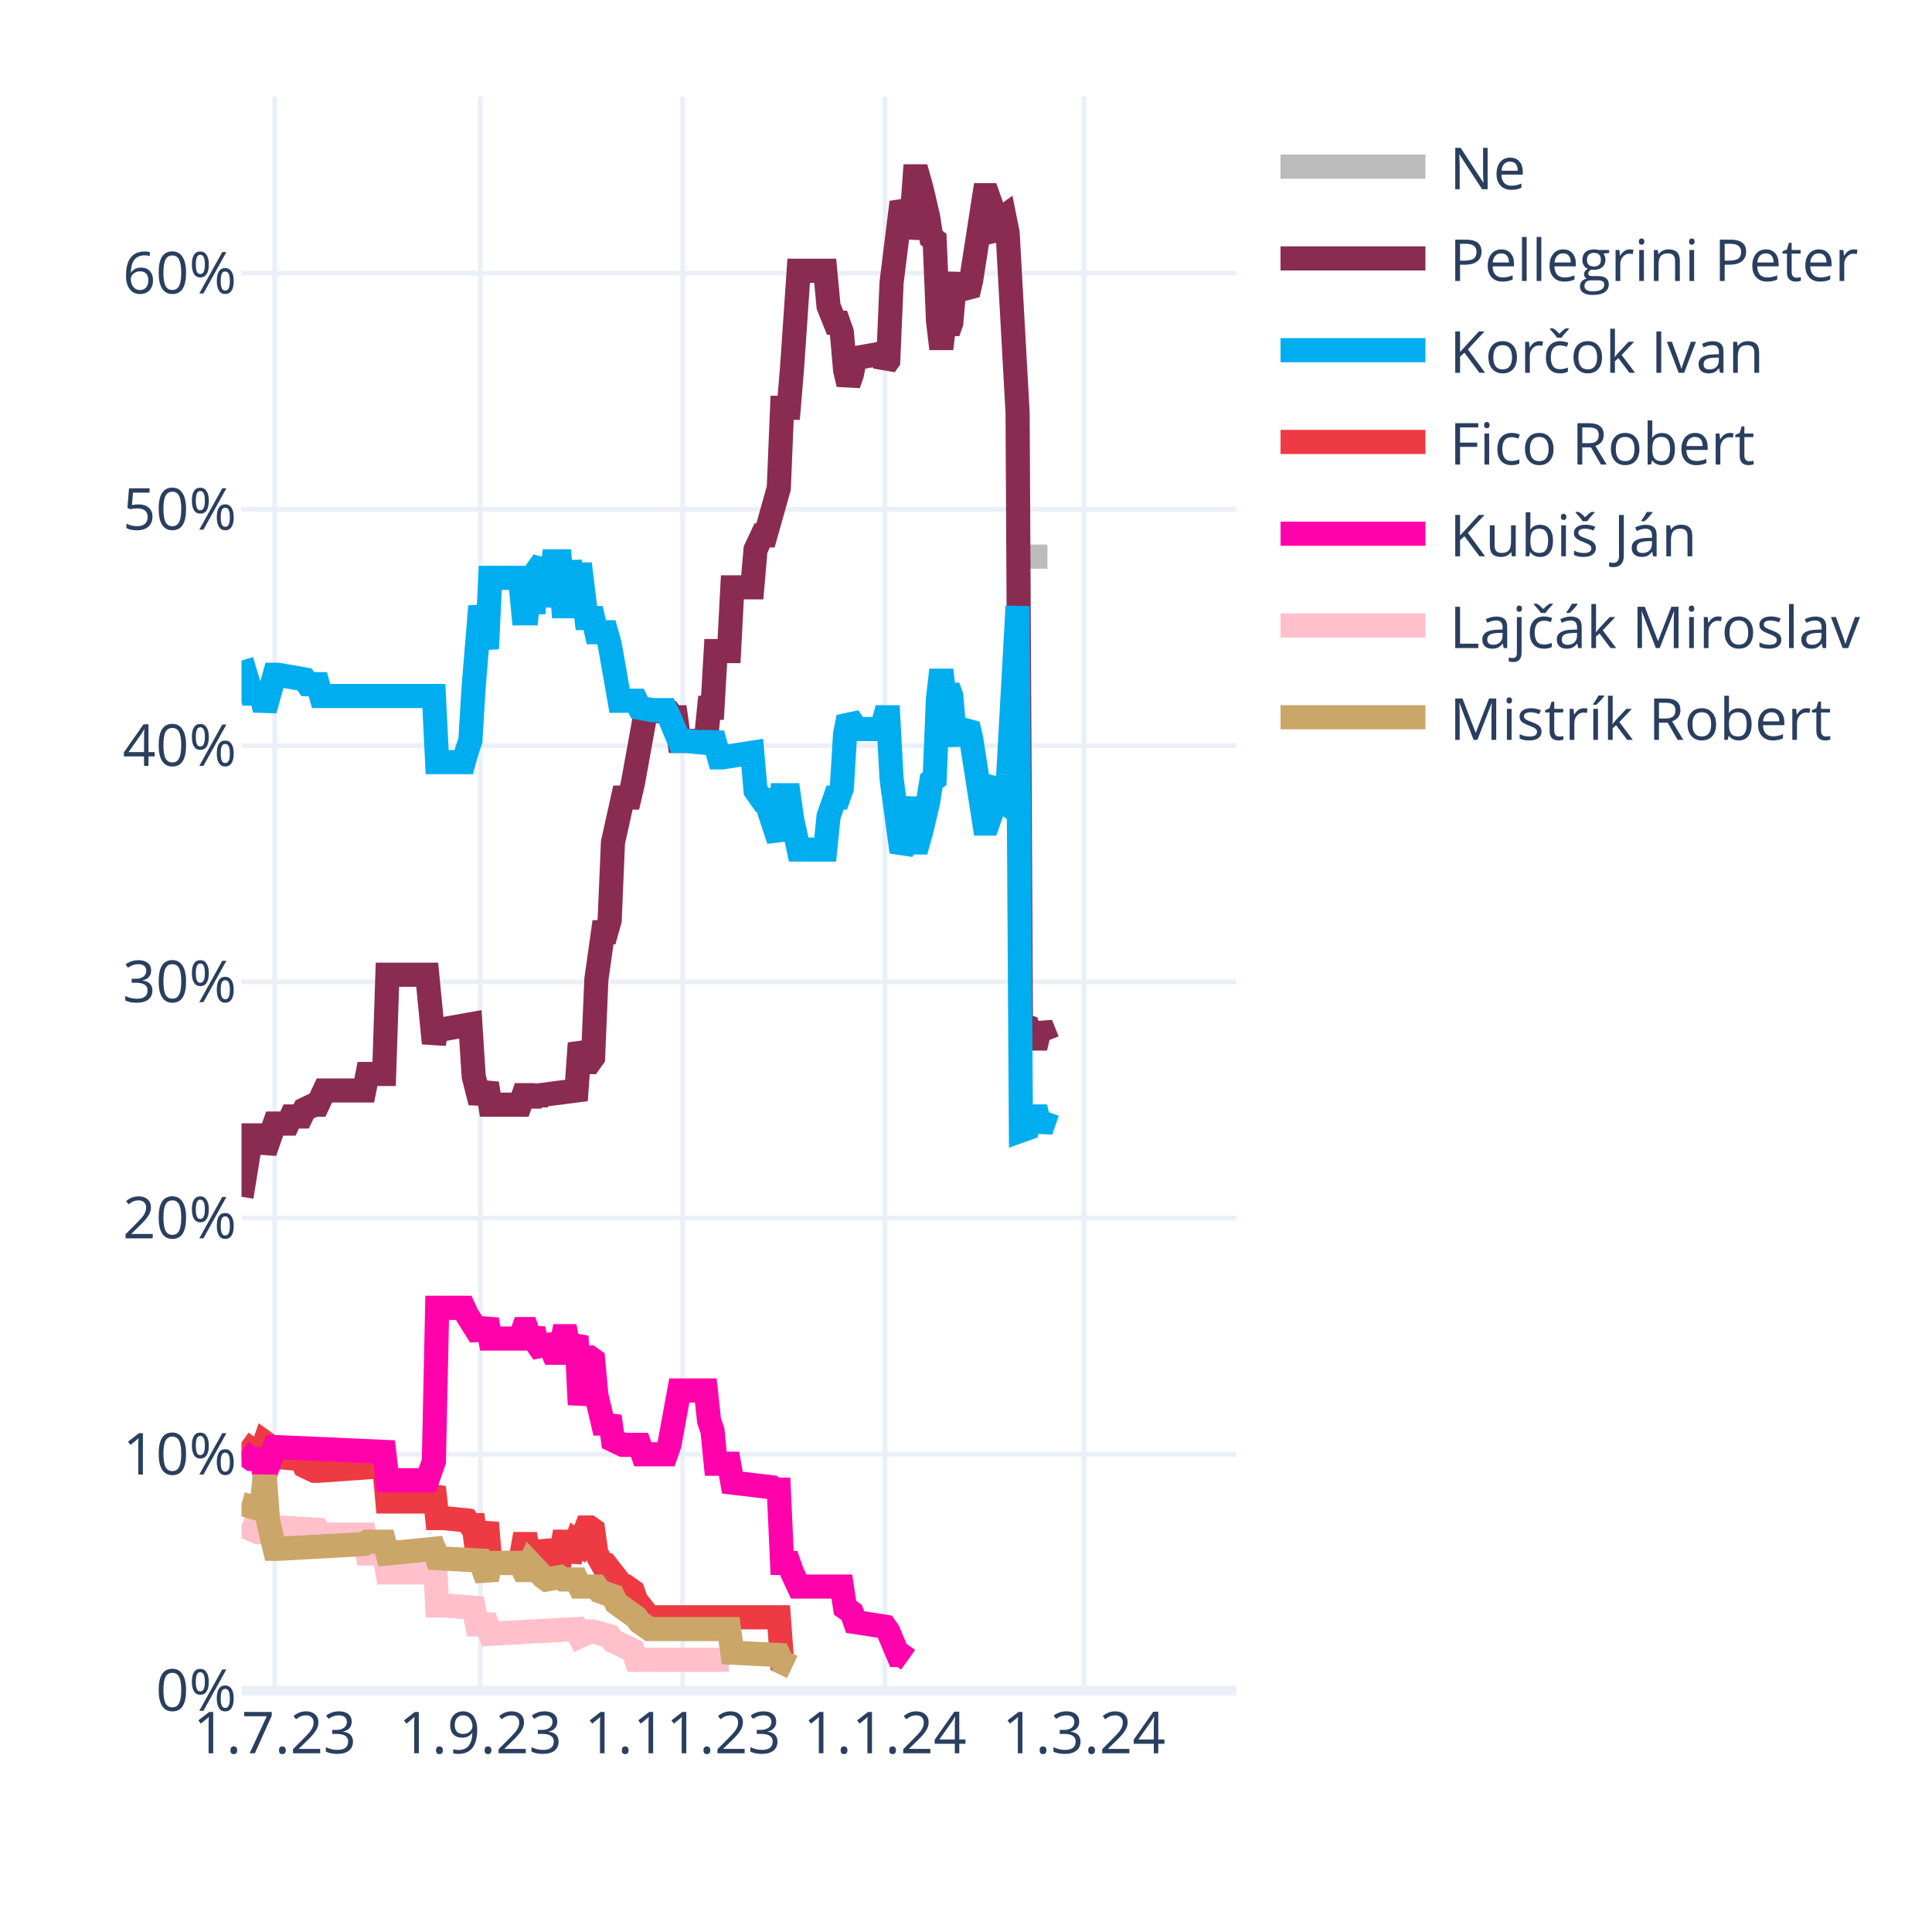
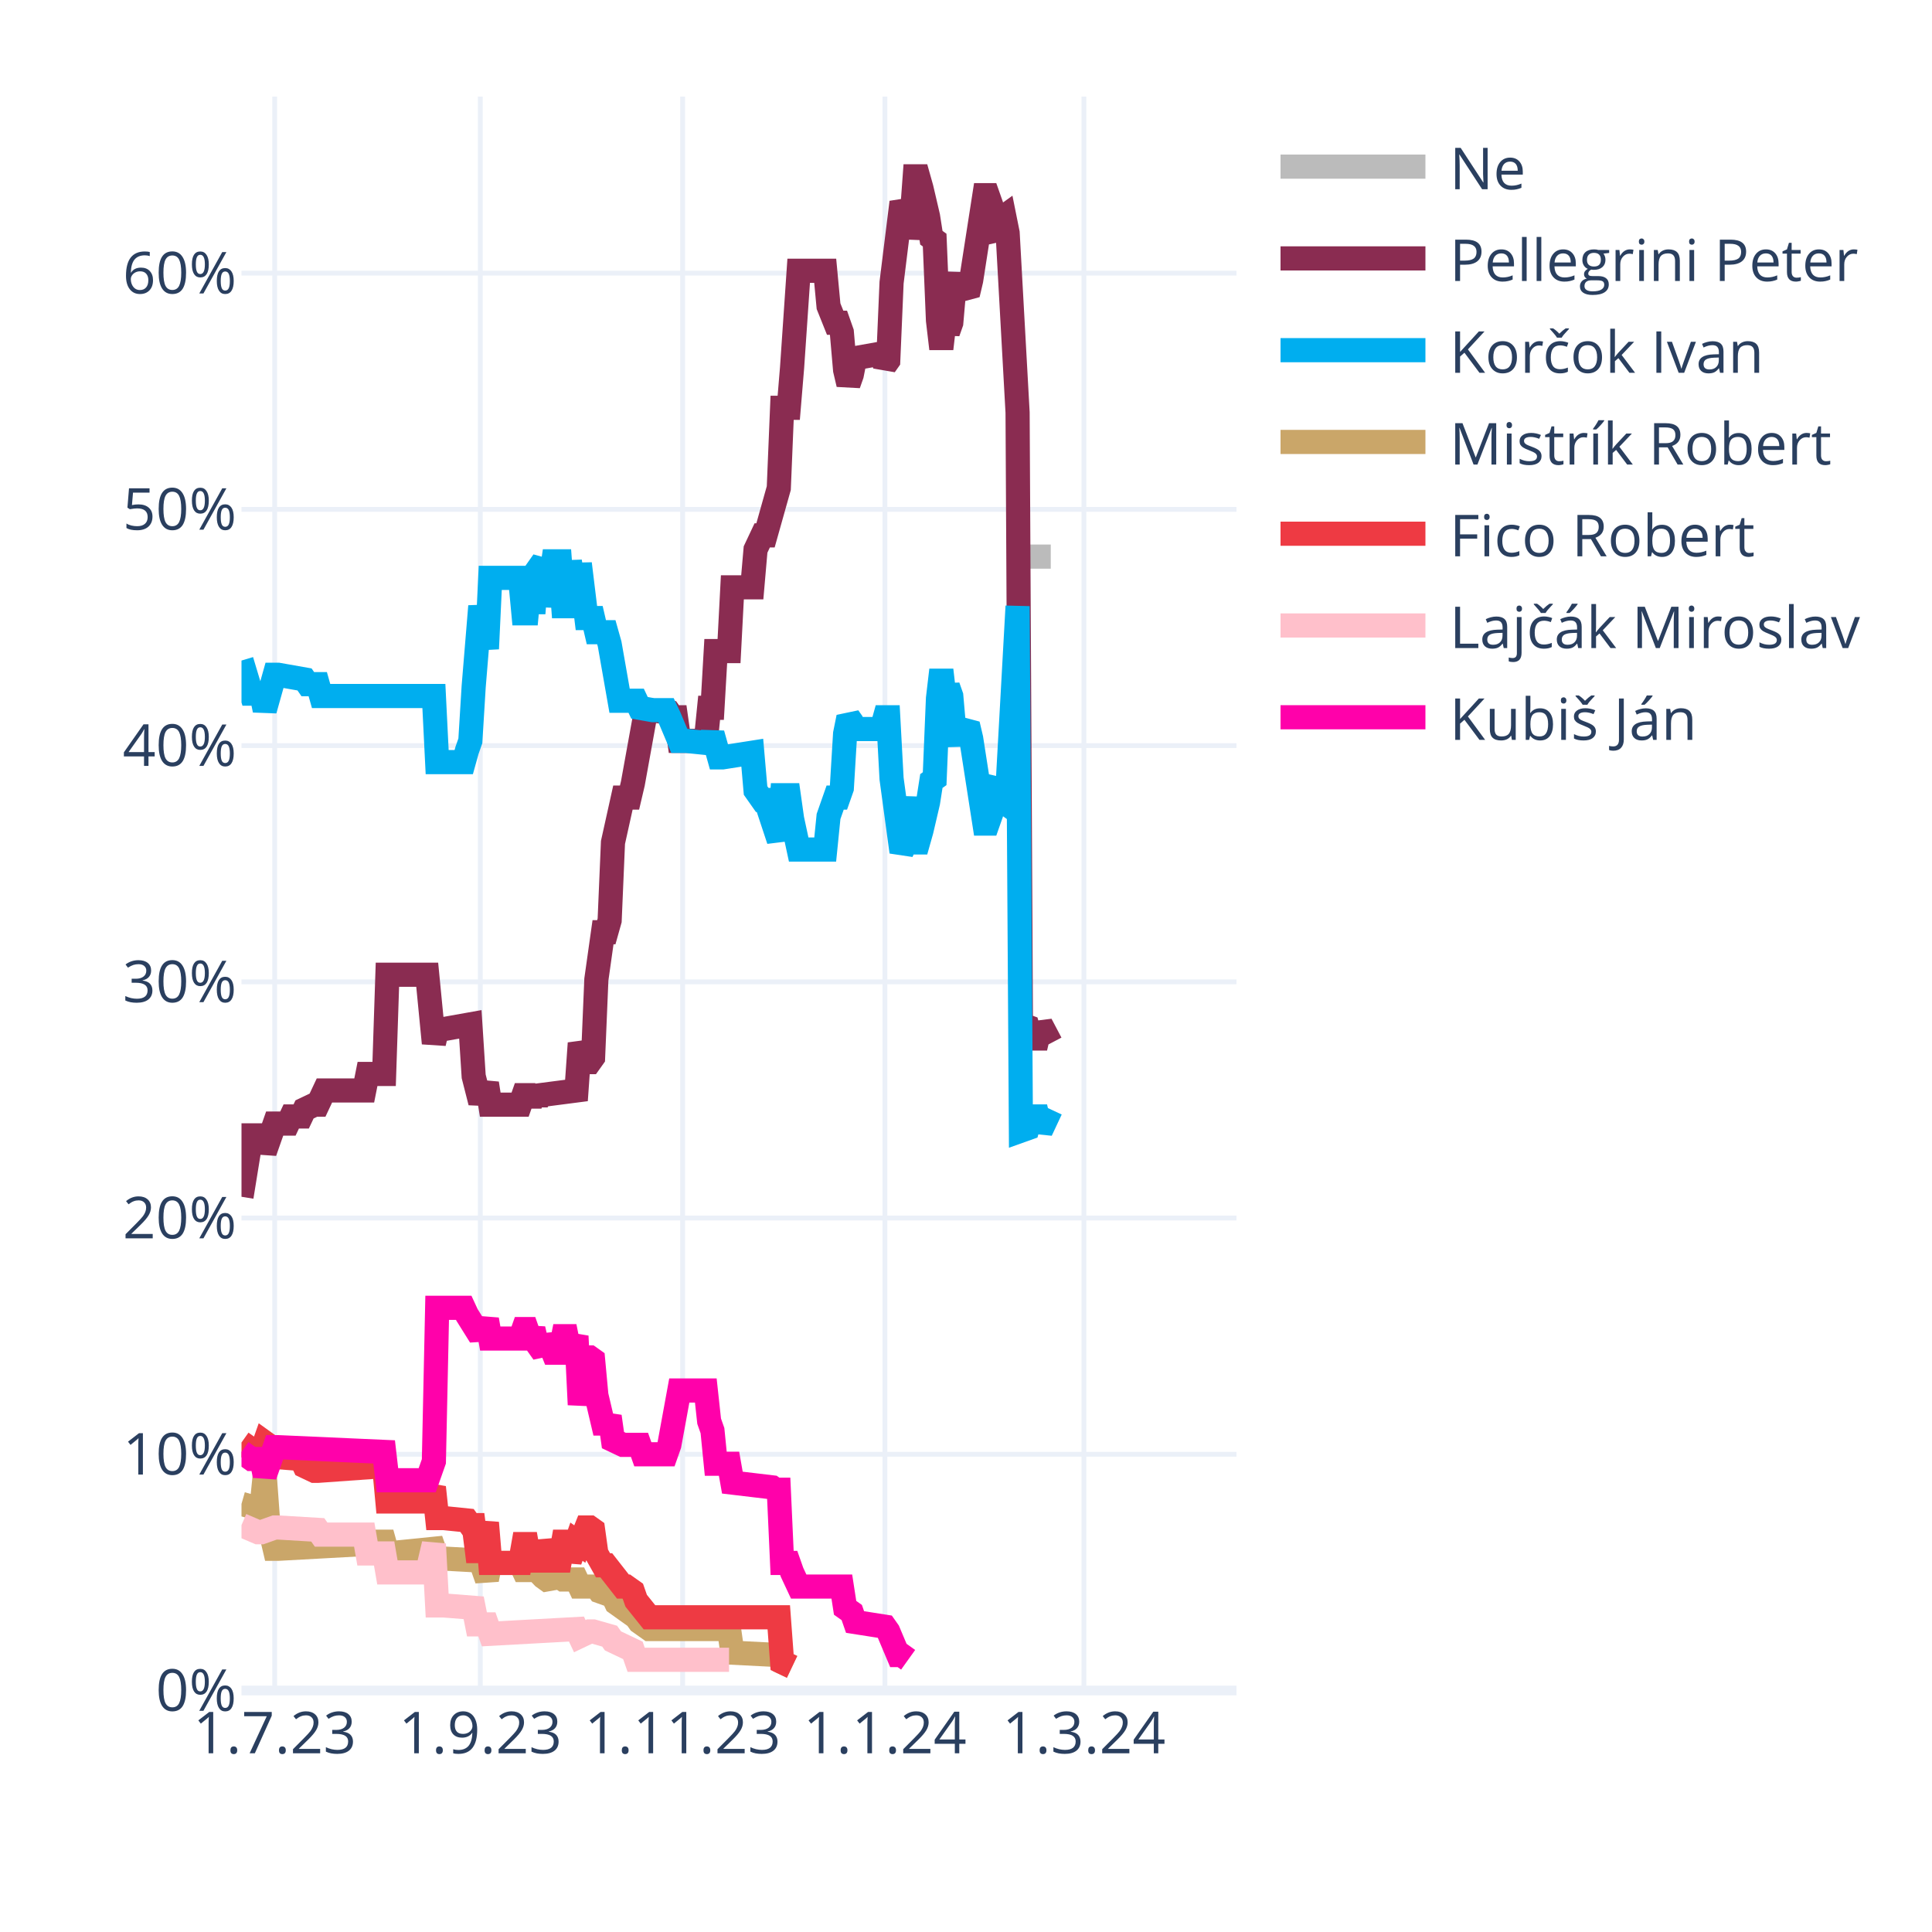
<svg xmlns="http://www.w3.org/2000/svg" class="main-svg" width="400" height="400" style="" viewBox="0 0 400 400">
  <rect x="0" y="0" width="400" height="400" style="fill: rgb(255, 255, 255); fill-opacity: 1;" />
-   <defs id="defs-75874e">
+   <defs id="defs-df0b09">
    <g class="clips">
-       <clipPath id="clip75874exyplot" class="plotclip">
+       <clipPath id="clipdf0b09xyplot" class="plotclip">
        <rect width="206" height="330" />
      </clipPath>
-       <clipPath class="axesclip" id="clip75874ex">
+       <clipPath class="axesclip" id="clipdf0b09x">
        <rect x="50" y="0" width="206" height="400" />
      </clipPath>
-       <clipPath class="axesclip" id="clip75874ey">
+       <clipPath class="axesclip" id="clipdf0b09y">
        <rect x="0" y="20" width="400" height="330" />
      </clipPath>
-       <clipPath class="axesclip" id="clip75874exy">
+       <clipPath class="axesclip" id="clipdf0b09xy">
        <rect x="50" y="20" width="206" height="330" />
      </clipPath>
    </g>
    <g class="gradients" />
    <g class="patterns" />
  </defs>
  <g class="bglayer" />
  <g class="layer-below">
    <g class="imagelayer" />
    <g class="shapelayer" />
  </g>
  <g class="cartesianlayer">
    <g class="subplot xy">
      <g class="layer-subplot">
        <g class="shapelayer" />
        <g class="imagelayer" />
      </g>
      <g class="minor-gridlayer">
        <g class="x" />
        <g class="y" />
      </g>
      <g class="gridlayer">
        <g class="x">
          <path class="xgrid crisp" transform="translate(56.87,0)" d="M0,20v330" style="stroke: rgb(235, 240, 248); stroke-opacity: 1; stroke-width: 1px;" />
          <path class="xgrid crisp" transform="translate(99.44,0)" d="M0,20v330" style="stroke: rgb(235, 240, 248); stroke-opacity: 1; stroke-width: 1px;" />
          <path class="xgrid crisp" transform="translate(141.33,0)" d="M0,20v330" style="stroke: rgb(235, 240, 248); stroke-opacity: 1; stroke-width: 1px;" />
          <path class="xgrid crisp" transform="translate(183.21,0)" d="M0,20v330" style="stroke: rgb(235, 240, 248); stroke-opacity: 1; stroke-width: 1px;" />
          <path class="xgrid crisp" transform="translate(224.41,0)" d="M0,20v330" style="stroke: rgb(235, 240, 248); stroke-opacity: 1; stroke-width: 1px;" />
        </g>
        <g class="y">
          <path class="ygrid crisp" transform="translate(0,301.09)" d="M50,0h206" style="stroke: rgb(235, 240, 248); stroke-opacity: 1; stroke-width: 1px;" />
          <path class="ygrid crisp" transform="translate(0,252.18)" d="M50,0h206" style="stroke: rgb(235, 240, 248); stroke-opacity: 1; stroke-width: 1px;" />
          <path class="ygrid crisp" transform="translate(0,203.28)" d="M50,0h206" style="stroke: rgb(235, 240, 248); stroke-opacity: 1; stroke-width: 1px;" />
          <path class="ygrid crisp" transform="translate(0,154.37)" d="M50,0h206" style="stroke: rgb(235, 240, 248); stroke-opacity: 1; stroke-width: 1px;" />
          <path class="ygrid crisp" transform="translate(0,105.46)" d="M50,0h206" style="stroke: rgb(235, 240, 248); stroke-opacity: 1; stroke-width: 1px;" />
          <path class="ygrid crisp" transform="translate(0,56.55)" d="M50,0h206" style="stroke: rgb(235, 240, 248); stroke-opacity: 1; stroke-width: 1px;" />
        </g>
      </g>
      <g class="zerolinelayer">
        <path class="yzl zl crisp" transform="translate(0,350)" d="M50,0h206" style="stroke: rgb(235, 240, 248); stroke-opacity: 1; stroke-width: 2px;" />
      </g>
      <path class="xlines-below" />
      <path class="ylines-below" />
      <g class="overlines-below" />
      <g class="xaxislayer-below" />
      <g class="yaxislayer-below" />
      <g class="overaxes-below" />
-       <g class="plot" transform="translate(50,20)" clip-path="url(#clip75874exyplot)">
+       <g class="plot" transform="translate(50,20)" clip-path="url(#clipdf0b09xyplot)">
        <g class="scatterlayer mlayer">
-           <g class="trace scatter trace4ce261" style="stroke-miterlimit: 2; opacity: 1;">
-             <g class="fills" />
-             <g class="errorbars" />
-             <g class="lines">
-               <path class="js-line" d="M161.37,95.24L166.86,95.24" style="vector-effect: none; fill: none; stroke: rgb(187, 187, 187); stroke-opacity: 1; stroke-width: 5px; opacity: 1;" />
-             </g>
-             <g class="points" />
-             <g class="text" />
-           </g>
-           <g class="trace scatter tracef45c84" style="stroke-miterlimit: 2; opacity: 1;">
-             <g class="fills" />
-             <g class="errorbars" />
-             <g class="lines">
-               <path class="js-line" d="M0,227.78L2.06,215.07L2.75,215.07L4.12,215.07L4.81,218.49L6.87,212.62L7.55,212.62L9.61,212.62L10.3,211.15L12.36,211.15L13.05,209.69L15.11,208.71L15.79,208.71L17.17,205.77L17.85,205.77L25.41,205.77L26.09,202.35L29.53,202.35L30.21,181.81L38.45,181.81L39.83,195.99L40.51,193.06L41.89,193.06L47.38,192.08L48.07,202.84L49.44,208.22L50.13,206.26L50.81,204.31L51.5,208.71L57.68,208.71L58.37,206.75L59.05,206.75L59.74,208.71L60.43,206.75L61.11,208.22L61.8,206.75L69.35,205.77L70.04,195.99L71.41,199.9L72.1,199.9L72.79,198.93L73.47,182.79L74.85,173.01L75.53,173.01L76.22,170.56L76.91,154.42L78.97,145.13L79.65,145.13L80.34,145.13L81.03,142.19L83.77,127.03L84.46,127.03L88.58,127.52L89.27,128.5L89.95,128.5L90.64,133.39L96.13,133.39L96.82,126.54L97.51,126.54L98.19,114.8L100.94,114.8L101.63,101.6L105.75,101.6L106.43,93.77L107.81,90.84L108.49,90.84L111.24,81.06L111.93,64.43L113.3,64.43L113.99,56.12L115.36,36.06L116.05,36.06L120.85,36.06L121.54,43.4L122.91,46.82L123.6,46.82L124.29,48.78L124.97,56.6L125.66,59.54L126.35,57.58L127.03,54.16L132.53,53.18L133.21,55.63L133.9,54.65L134.59,38.51L136.65,21.88L137.33,23.35L138.02,29.22L138.71,25.79L139.39,16.5L140.08,16.5L140.77,18.95L142.14,24.81L142.83,29.22L143.51,29.71L144.2,46.33L144.89,52.2L145.57,46.33L146.26,48.78L146.95,46.82L147.63,39L148.32,37.04L149.01,39.49L150.38,40.95L151.07,38.02L153.81,20.41L154.5,20.41L155.19,22.37L155.87,28.24L156.56,29.22L157.25,25.3L157.93,24.81L158.62,28.24L160.68,65.41L161.37,192.08L162.74,192.57L163.43,195.01L164.8,195.01L165.49,192.08L166.86,195.5" style="vector-effect: none; fill: none; stroke: rgb(138, 44, 81); stroke-opacity: 1; stroke-width: 5px; opacity: 1;" />
-             </g>
-             <g class="points" />
-             <g class="text" />
-           </g>
-           <g class="trace scatter trace3426bb" style="stroke-miterlimit: 2; opacity: 1;">
-             <g class="fills" />
-             <g class="errorbars" />
-             <g class="lines">
-               <path class="js-line" d="M0,116.76L2.06,123.61L2.75,123.61L4.12,123.61L4.81,127.03L6.87,119.7L7.55,119.7L13.05,120.67L13.73,121.65L15.79,121.65L16.48,124.1L39.83,124.1L40.51,137.79L46.01,137.79L46.69,135.35L47.38,133.39L48.07,122.14L49.44,105.51L50.13,109.91L50.81,114.32L51.5,99.64L57.68,99.64L58.37,106.98L59.05,106.98L59.74,99.64L60.43,106.98L61.11,98.18L62.49,96.22L63.17,105.51L64.55,96.22L65.23,96.22L65.92,96.22L66.61,105.51L67.29,105.51L67.98,96.22L69.35,105.51L70.04,96.71L71.41,107.96L72.1,107.96L72.79,107.96L73.47,110.89L75.53,110.89L76.22,113.34L78.28,125.08L78.97,125.08L81.71,125.08L82.4,126.54L85.15,127.03L85.83,127.03L87.89,127.03L88.58,128.5L90.64,133.39L92.01,133.39L96.82,133.88L97.51,131.92L98.88,136.81L99.57,136.81L105.75,135.84L106.43,143.66L107.81,145.62L108.49,145.62L111.24,153.93L111.93,144.64L113.3,144.64L113.99,149.53L115.36,155.89L116.05,155.89L120.85,155.89L121.54,149.04L122.91,145.13L123.6,145.13L124.29,143.17L124.97,131.92L125.66,128.5L126.35,129.48L127.03,130.94L132.53,130.94L133.21,128.5L133.9,128.5L134.59,141.22L136.65,156.38L137.33,154.91L138.71,145.13L139.39,154.42L140.08,154.42L140.77,151.98L142.14,146.11L142.83,141.7L143.51,141.22L144.2,124.59L144.89,118.72L145.57,124.59L146.26,122.14L146.95,124.1L147.63,131.92L148.32,133.88L149.01,131.43L150.38,129.97L151.07,132.9L153.81,150.51L154.5,150.51L155.19,148.55L155.87,142.68L156.56,141.7L157.25,145.62L157.93,146.11L158.62,142.68L160.68,105.51L161.37,214.09L162.74,213.6L163.43,211.15L164.8,211.15L165.49,214.09L166.86,210.18" style="vector-effect: none; fill: none; stroke: rgb(0, 174, 239); stroke-opacity: 1; stroke-width: 5px; opacity: 1;" />
-             </g>
-             <g class="points" />
-             <g class="text" />
-           </g>
-           <g class="trace scatter trace9a3fff" style="stroke-miterlimit: 2; opacity: 1;">
+           <g class="trace scatter trace301ccf" style="stroke-miterlimit: 2; opacity: 1;">
+             <g class="fills" />
+             <g class="errorbars" />
+             <g class="lines">
+               <path class="js-line" d="M161.37,95.24L167.55,95.24" style="vector-effect: none; fill: none; stroke: rgb(187, 187, 187); stroke-opacity: 1; stroke-width: 5px; opacity: 1;" />
+             </g>
+             <g class="points" />
+             <g class="text" />
+           </g>
+           <g class="trace scatter trace784656" style="stroke-miterlimit: 2; opacity: 1;">
+             <g class="fills" />
+             <g class="errorbars" />
+             <g class="lines">
+               <path class="js-line" d="M0,227.78L2.06,215.07L2.75,215.07L4.12,215.07L4.81,218.49L6.87,212.62L7.55,212.62L9.61,212.62L10.3,211.15L12.36,211.15L13.05,209.69L15.11,208.71L15.79,208.71L17.17,205.77L17.85,205.77L25.41,205.77L26.09,202.35L29.53,202.35L30.21,181.81L38.45,181.81L39.83,195.99L40.51,193.06L41.89,193.06L47.38,192.08L48.07,202.84L49.44,208.22L50.13,206.26L50.81,204.31L51.5,208.71L57.68,208.71L58.37,206.75L59.05,206.75L59.74,208.71L60.43,206.75L61.11,208.22L61.8,206.75L69.35,205.77L70.04,195.99L71.41,199.9L72.1,199.9L72.79,198.93L73.47,182.79L74.85,173.01L75.53,173.01L76.22,170.56L76.91,154.42L78.97,145.13L79.65,145.13L80.34,145.13L81.03,142.19L83.77,127.03L84.46,127.03L88.58,127.52L89.27,128.5L89.95,128.5L90.64,133.39L96.13,133.39L96.82,126.54L97.51,126.54L98.19,114.8L100.94,114.8L101.63,101.6L105.75,101.6L106.43,93.77L107.81,90.84L108.49,90.84L111.24,81.06L111.93,64.43L113.3,64.43L113.99,56.12L115.36,36.06L116.05,36.06L120.85,36.06L121.54,43.4L122.91,46.82L123.6,46.82L124.29,48.78L124.97,56.6L125.66,59.54L126.35,57.58L127.03,54.16L132.53,53.18L133.21,55.63L133.9,54.65L134.59,38.51L136.65,21.88L137.33,23.35L138.02,29.22L138.71,25.79L139.39,16.5L140.08,16.5L140.77,18.95L142.14,24.81L142.83,29.22L143.51,29.71L144.2,46.33L144.89,52.2L145.57,46.33L146.26,48.78L146.95,46.82L147.63,39L148.32,37.04L149.01,39.49L150.38,40.95L151.07,38.02L153.81,20.41L154.5,20.41L155.19,22.37L155.87,28.24L156.56,29.22L157.25,25.3L157.93,24.81L158.62,28.24L160.68,65.41L161.37,192.08L162.74,192.57L163.43,195.01L164.8,195.01L165.49,192.08L167.55,195.99" style="vector-effect: none; fill: none; stroke: rgb(138, 44, 81); stroke-opacity: 1; stroke-width: 5px; opacity: 1;" />
+             </g>
+             <g class="points" />
+             <g class="text" />
+           </g>
+           <g class="trace scatter tracefef771" style="stroke-miterlimit: 2; opacity: 1;">
+             <g class="fills" />
+             <g class="errorbars" />
+             <g class="lines">
+               <path class="js-line" d="M0,116.76L2.06,123.61L2.75,123.61L4.12,123.61L4.81,127.03L6.87,119.7L7.55,119.7L13.05,120.67L13.73,121.65L15.79,121.65L16.48,124.1L39.83,124.1L40.51,137.79L46.01,137.79L46.69,135.35L47.38,133.39L48.07,122.14L49.44,105.51L50.13,109.91L50.81,114.32L51.5,99.64L57.68,99.64L58.37,106.98L59.05,106.98L59.74,99.64L60.43,106.98L61.11,98.18L62.49,96.22L63.17,105.51L64.55,96.22L65.23,96.22L65.92,96.22L66.61,105.51L67.29,105.51L67.98,96.22L69.35,105.51L70.04,96.71L71.41,107.96L72.1,107.96L72.79,107.96L73.47,110.89L75.53,110.89L76.22,113.34L78.28,125.08L78.97,125.08L81.71,125.08L82.4,126.54L85.15,127.03L85.83,127.03L87.89,127.03L88.58,128.5L90.64,133.39L92.01,133.39L96.82,133.88L97.51,131.92L98.88,136.81L99.57,136.81L105.75,135.84L106.43,143.66L107.81,145.62L108.49,145.62L111.24,153.93L111.93,144.64L113.3,144.64L113.99,149.53L115.36,155.89L116.05,155.89L120.85,155.89L121.54,149.04L122.91,145.13L123.6,145.13L124.29,143.17L124.97,131.92L125.66,128.5L126.35,129.48L127.03,130.94L132.53,130.94L133.21,128.5L133.9,128.5L134.59,141.22L136.65,156.38L137.33,154.91L138.71,145.13L139.39,154.42L140.08,154.42L140.77,151.98L142.14,146.11L142.83,141.7L143.51,141.22L144.2,124.59L144.89,118.72L145.57,124.59L146.26,122.14L146.95,124.1L147.63,131.92L148.32,133.88L149.01,131.43L150.38,129.97L151.07,132.9L153.81,150.51L154.5,150.51L155.19,148.55L155.87,142.68L156.56,141.7L157.25,145.62L157.93,146.11L158.62,142.68L160.68,105.51L161.37,214.09L162.74,213.6L163.43,211.15L164.8,211.15L165.49,214.09L167.55,209.69" style="vector-effect: none; fill: none; stroke: rgb(0, 174, 239); stroke-opacity: 1; stroke-width: 5px; opacity: 1;" />
+             </g>
+             <g class="points" />
+             <g class="text" />
+           </g>
+           <g class="trace scatter trace7ae052" style="stroke-miterlimit: 2; opacity: 1;">
+             <g class="fills" />
+             <g class="errorbars" />
+             <g class="lines">
+               <path class="js-line" d="M0,291.36L3.43,292.34L4.12,292.34L4.81,285.49L5.49,294.79L6.87,300.66L7.55,300.66L25.41,299.68L26.09,299.19L29.53,299.19L30.21,301.63L39.83,300.66L40.51,302.61L49.44,303.1L50.13,305.06L50.81,307.01L51.5,303.59L57.68,303.59L58.37,305.06L59.05,305.06L59.74,303.59L62.49,306.52L63.17,307.01L65.92,306.52L66.61,307.01L69.35,307.01L70.04,308.48L73.47,308.48L74.16,309.46L76.91,310.44L77.59,311.9L81.71,314.84L82.4,315.82L84.46,317.28L85.15,317.28L100.94,317.28L101.63,322.17L111.24,322.66L111.93,324.13L113.99,325.11" style="vector-effect: none; fill: none; stroke: rgb(202, 166, 105); stroke-opacity: 1; stroke-width: 5px; opacity: 1;" />
+             </g>
+             <g class="points" />
+             <g class="text" />
+           </g>
+           <g class="trace scatter trace3d74a7" style="stroke-miterlimit: 2; opacity: 1;">
            <g class="fills" />
            <g class="errorbars" />
            <g class="lines">
              <path class="js-line" d="M0,278.65L2.75,280.6L3.43,280.6L4.12,280.6L4.81,278.65L5.49,279.14L6.18,281.58L12.36,282.07L13.05,283.54L15.11,284.52L15.79,284.52L29.53,283.54L30.21,290.87L38.45,290.87L39.83,287.94L40.51,294.3L41.89,294.3L46.69,294.79L47.38,295.76L48.07,295.76L48.75,301.14L49.44,301.14L50.13,298.21L50.81,295.28L51.5,303.59L57.68,303.59L58.37,299.68L59.05,299.68L59.74,303.59L60.43,299.68L61.11,303.1L62.49,303.1L63.17,299.19L64.55,303.1L65.23,303.1L65.92,303.1L66.61,299.19L67.29,299.19L67.98,303.1L69.35,299.19L70.04,299.68L71.41,296.25L72.1,296.25L72.79,296.74L73.47,301.63L74.85,304.08L75.53,304.08L78.97,308.48L79.65,308.48L81.03,309.46L81.71,311.41L84.46,314.84L85.15,314.84L111.24,314.84L111.93,324.13L113.99,325.11" style="vector-effect: none; fill: none; stroke: rgb(238, 58, 67); stroke-opacity: 1; stroke-width: 5px; opacity: 1;" />
            </g>
            <g class="points" />
            <g class="text" />
          </g>
-           <g class="trace scatter trace05b831" style="stroke-miterlimit: 2; opacity: 1;">
+           <g class="trace scatter tracebc684c" style="stroke-miterlimit: 2; opacity: 1;">
+             <g class="fills" />
+             <g class="errorbars" />
+             <g class="lines">
+               <path class="js-line" d="M0,295.76L3.43,297.23L4.12,297.23L6.87,296.25L7.55,296.25L15.79,296.74L16.48,297.72L25.41,297.72L26.09,301.63L29.53,301.63L30.21,305.55L38.45,305.55L39.83,299.68L40.51,312.39L41.89,312.39L48.07,312.88L48.75,316.31L50.81,316.31L51.5,318.26L69.35,317.28L70.04,318.75L72.1,317.77L72.79,317.77L76.22,318.75L76.91,319.73L81.03,321.69L81.71,323.64L100.94,323.64" style="vector-effect: none; fill: none; stroke: rgb(255, 192, 203); stroke-opacity: 1; stroke-width: 5px; opacity: 1;" />
+             </g>
+             <g class="points" />
+             <g class="text" />
+           </g>
+           <g class="trace scatter trace87f7bc" style="stroke-miterlimit: 2; opacity: 1;">
            <g class="fills" />
            <g class="errorbars" />
            <g class="lines">
              <path class="js-line" d="M0,280.6L2.06,282.07L2.75,282.07L4.12,282.07L4.81,285.49L6.87,279.62L7.55,279.62L29.53,280.6L30.21,286.47L38.45,286.47L39.83,282.56L40.51,250.77L41.89,250.77L46.01,250.77L46.69,252.24L49.44,256.64L50.13,255.17L50.81,253.21L51.5,257.13L57.68,257.13L58.37,255.17L59.05,255.17L59.74,257.13L60.43,255.17L61.11,258.11L62.49,260.06L63.17,256.64L64.55,260.06L65.23,260.06L65.92,260.06L66.61,256.64L67.29,256.64L67.98,260.06L69.35,256.64L70.04,270.82L71.41,261.04L72.1,261.04L72.79,261.53L73.47,268.87L74.85,274.73L75.53,274.73L76.22,273.27L76.91,278.16L78.97,279.14L79.65,279.14L82.4,279.14L83.09,281.09L87.89,281.09L88.58,279.14L90.64,267.89L92.01,267.89L96.13,267.89L96.82,274.24L97.51,276.2L98.19,283.05L100.94,283.05L101.63,286.96L109.87,287.94L110.55,288.43L111.24,288.43L111.93,303.59L113.3,303.59L113.99,305.55L115.36,308.48L116.05,308.48L124.29,308.48L124.97,312.88L126.35,313.86L127.03,315.82L133.21,316.79L133.9,317.77L135.96,322.66L136.65,322.66L138.02,323.64" style="vector-effect: none; fill: none; stroke: rgb(255, 1, 170); stroke-opacity: 1; stroke-width: 5px; opacity: 1;" />
-             </g>
-             <g class="points" />
-             <g class="text" />
-           </g>
-           <g class="trace scatter tracee777e3" style="stroke-miterlimit: 2; opacity: 1;">
-             <g class="fills" />
-             <g class="errorbars" />
-             <g class="lines">
-               <path class="js-line" d="M0,295.76L3.43,297.23L4.12,297.23L6.87,296.25L7.55,296.25L15.79,296.74L16.48,297.72L25.41,297.72L26.09,301.63L29.53,301.63L30.21,305.55L38.45,305.55L39.83,299.68L40.51,312.39L41.89,312.39L48.07,312.88L48.75,316.31L50.81,316.31L51.5,318.26L69.35,317.28L70.04,318.75L72.1,317.77L72.79,317.77L76.22,318.75L76.91,319.73L81.03,321.69L81.71,323.64L100.94,323.64" style="vector-effect: none; fill: none; stroke: rgb(255, 192, 203); stroke-opacity: 1; stroke-width: 5px; opacity: 1;" />
-             </g>
-             <g class="points" />
-             <g class="text" />
-           </g>
-           <g class="trace scatter trace984e95" style="stroke-miterlimit: 2; opacity: 1;">
-             <g class="fills" />
-             <g class="errorbars" />
-             <g class="lines">
-               <path class="js-line" d="M0,291.36L3.43,292.34L4.12,292.34L4.81,285.49L5.49,294.79L6.87,300.66L7.55,300.66L25.41,299.68L26.09,299.19L29.53,299.19L30.21,301.63L39.83,300.66L40.51,302.61L49.44,303.1L50.13,305.06L50.81,307.01L51.5,303.59L57.68,303.59L58.37,305.06L59.05,305.06L59.74,303.59L62.49,306.52L63.17,307.01L65.92,306.52L66.61,307.01L69.35,307.01L70.04,308.48L73.47,308.48L74.16,309.46L76.91,310.44L77.59,311.9L81.71,314.84L82.4,315.82L84.46,317.28L85.15,317.28L100.94,317.28L101.63,322.17L111.24,322.66L111.93,324.13L113.99,325.11" style="vector-effect: none; fill: none; stroke: rgb(202, 166, 105); stroke-opacity: 1; stroke-width: 5px; opacity: 1;" />
            </g>
            <g class="points" />
            <g class="text" />
          </g>
        </g>
      </g>
      <g class="overplot" />
      <path class="xlines-above crisp" d="M0,0" style="fill: none;" />
      <path class="ylines-above crisp" d="M0,0" style="fill: none;" />
      <g class="overlines-above" />
      <g class="xaxislayer-above">
        <g class="xtick">
          <text text-anchor="middle" x="0" y="363" transform="translate(56.87,0)" style="font-family: 'Open Sans', verdana, arial, sans-serif; font-size: 12px; fill: rgb(42, 63, 95); fill-opacity: 1; white-space: pre; opacity: 1;">1.7.23</text>
        </g>
        <g class="xtick">
          <text text-anchor="middle" x="0" y="363" style="font-family: 'Open Sans', verdana, arial, sans-serif; font-size: 12px; fill: rgb(42, 63, 95); fill-opacity: 1; white-space: pre; opacity: 1;" transform="translate(99.44,0)">1.9.23</text>
        </g>
        <g class="xtick">
          <text text-anchor="middle" x="0" y="363" style="font-family: 'Open Sans', verdana, arial, sans-serif; font-size: 12px; fill: rgb(42, 63, 95); fill-opacity: 1; white-space: pre; opacity: 1;" transform="translate(141.33,0)">1.11.23</text>
        </g>
        <g class="xtick">
          <text text-anchor="middle" x="0" y="363" style="font-family: 'Open Sans', verdana, arial, sans-serif; font-size: 12px; fill: rgb(42, 63, 95); fill-opacity: 1; white-space: pre; opacity: 1;" transform="translate(183.21,0)">1.1.24</text>
        </g>
        <g class="xtick">
          <text text-anchor="middle" x="0" y="363" style="font-family: 'Open Sans', verdana, arial, sans-serif; font-size: 12px; fill: rgb(42, 63, 95); fill-opacity: 1; white-space: pre; opacity: 1;" transform="translate(224.41,0)">1.3.24</text>
        </g>
      </g>
      <g class="yaxislayer-above">
        <g class="ytick">
          <text text-anchor="end" x="49" y="4.2" transform="translate(0,350)" style="font-family: 'Open Sans', verdana, arial, sans-serif; font-size: 12px; fill: rgb(42, 63, 95); fill-opacity: 1; white-space: pre; opacity: 1;">0%</text>
        </g>
        <g class="ytick">
          <text text-anchor="end" x="49" y="4.2" style="font-family: 'Open Sans', verdana, arial, sans-serif; font-size: 12px; fill: rgb(42, 63, 95); fill-opacity: 1; white-space: pre; opacity: 1;" transform="translate(0,301.09)">10%</text>
        </g>
        <g class="ytick">
          <text text-anchor="end" x="49" y="4.2" style="font-family: 'Open Sans', verdana, arial, sans-serif; font-size: 12px; fill: rgb(42, 63, 95); fill-opacity: 1; white-space: pre; opacity: 1;" transform="translate(0,252.18)">20%</text>
        </g>
        <g class="ytick">
          <text text-anchor="end" x="49" y="4.2" style="font-family: 'Open Sans', verdana, arial, sans-serif; font-size: 12px; fill: rgb(42, 63, 95); fill-opacity: 1; white-space: pre; opacity: 1;" transform="translate(0,203.28)">30%</text>
        </g>
        <g class="ytick">
          <text text-anchor="end" x="49" y="4.2" style="font-family: 'Open Sans', verdana, arial, sans-serif; font-size: 12px; fill: rgb(42, 63, 95); fill-opacity: 1; white-space: pre; opacity: 1;" transform="translate(0,154.37)">40%</text>
        </g>
        <g class="ytick">
          <text text-anchor="end" x="49" y="4.2" style="font-family: 'Open Sans', verdana, arial, sans-serif; font-size: 12px; fill: rgb(42, 63, 95); fill-opacity: 1; white-space: pre; opacity: 1;" transform="translate(0,105.46)">50%</text>
        </g>
        <g class="ytick">
          <text text-anchor="end" x="49" y="4.2" style="font-family: 'Open Sans', verdana, arial, sans-serif; font-size: 12px; fill: rgb(42, 63, 95); fill-opacity: 1; white-space: pre; opacity: 1;" transform="translate(0,56.55)">60%</text>
        </g>
      </g>
      <g class="overaxes-above" />
    </g>
  </g>
  <g class="polarlayer" />
  <g class="smithlayer" />
  <g class="ternarylayer" />
  <g class="geolayer" />
  <g class="funnelarealayer" />
  <g class="pielayer" />
  <g class="iciclelayer" />
  <g class="treemaplayer" />
  <g class="sunburstlayer" />
  <g class="glimages" />
-   <defs id="topdefs-75874e">
+   <defs id="topdefs-df0b09">
    <g class="clips" />
-     <clipPath id="legend75874e">
+     <clipPath id="legenddf0b09">
      <rect width="128" height="143" x="0" y="0" />
    </clipPath>
  </defs>
  <g class="layer-above">
    <g class="imagelayer" />
    <g class="shapelayer" />
  </g>
  <g class="infolayer">
    <g class="legend" pointer-events="all" transform="translate(260.12,20)">
      <rect class="bg" shape-rendering="crispEdges" width="128" height="143" x="0" y="0" style="stroke: rgb(68, 68, 68); stroke-opacity: 1; fill: rgb(255, 255, 255); fill-opacity: 1; stroke-width: 0px;" />
-       <g class="scrollbox" transform="" clip-path="url(#legend75874e)">
+       <g class="scrollbox" transform="" clip-path="url(#legenddf0b09)">
        <g class="groups">
          <g class="traces" transform="translate(0,14.5)" style="opacity: 1;">
            <text class="legendtext" text-anchor="start" x="40" y="4.68" style="font-family: 'Open Sans', verdana, arial, sans-serif; font-size: 12px; fill: rgb(42, 63, 95); fill-opacity: 1; white-space: pre;">Ne</text>
            <g class="layers" style="opacity: 1;">
              <g class="legendfill" />
              <g class="legendlines">
                <path class="js-line" d="M5,0h30" style="fill: none; stroke: rgb(187, 187, 187); stroke-opacity: 1; stroke-width: 5px;" />
              </g>
              <g class="legendsymbols">
                <g class="legendpoints" />
              </g>
            </g>
            <rect class="legendtoggle" x="0" y="-9.5" width="122.703" height="19" style="fill: rgb(0, 0, 0); fill-opacity: 0;" />
          </g>
          <g class="traces" transform="translate(0,33.5)" style="opacity: 1;">
            <text class="legendtext" text-anchor="start" x="40" y="4.68" style="font-family: 'Open Sans', verdana, arial, sans-serif; font-size: 12px; fill: rgb(42, 63, 95); fill-opacity: 1; white-space: pre;">Pellegrini Peter</text>
            <g class="layers" style="opacity: 1;">
              <g class="legendfill" />
              <g class="legendlines">
                <path class="js-line" d="M5,0h30" style="fill: none; stroke: rgb(138, 44, 81); stroke-opacity: 1; stroke-width: 5px;" />
              </g>
              <g class="legendsymbols">
                <g class="legendpoints" />
              </g>
            </g>
            <rect class="legendtoggle" x="0" y="-9.5" width="122.703" height="19" style="fill: rgb(0, 0, 0); fill-opacity: 0;" />
          </g>
          <g class="traces" transform="translate(0,52.5)" style="opacity: 1;">
            <text class="legendtext" text-anchor="start" x="40" y="4.68" style="font-family: 'Open Sans', verdana, arial, sans-serif; font-size: 12px; fill: rgb(42, 63, 95); fill-opacity: 1; white-space: pre;">Korčok Ivan</text>
            <g class="layers" style="opacity: 1;">
              <g class="legendfill" />
              <g class="legendlines">
                <path class="js-line" d="M5,0h30" style="fill: none; stroke: rgb(0, 174, 239); stroke-opacity: 1; stroke-width: 5px;" />
              </g>
              <g class="legendsymbols">
                <g class="legendpoints" />
              </g>
            </g>
            <rect class="legendtoggle" x="0" y="-9.5" width="122.703" height="19" style="fill: rgb(0, 0, 0); fill-opacity: 0;" />
          </g>
          <g class="traces" transform="translate(0,71.5)" style="opacity: 1;">
+             <text class="legendtext" text-anchor="start" x="40" y="4.68" style="font-family: 'Open Sans', verdana, arial, sans-serif; font-size: 12px; fill: rgb(42, 63, 95); fill-opacity: 1; white-space: pre;">Mistrík Robert</text>
+             <g class="layers" style="opacity: 1;">
+               <g class="legendfill" />
+               <g class="legendlines">
+                 <path class="js-line" d="M5,0h30" style="fill: none; stroke: rgb(202, 166, 105); stroke-opacity: 1; stroke-width: 5px;" />
+               </g>
+               <g class="legendsymbols">
+                 <g class="legendpoints" />
+               </g>
+             </g>
+             <rect class="legendtoggle" x="0" y="-9.5" width="122.703" height="19" style="fill: rgb(0, 0, 0); fill-opacity: 0;" />
+           </g>
+           <g class="traces" transform="translate(0,90.5)" style="opacity: 1;">
            <text class="legendtext" text-anchor="start" x="40" y="4.68" style="font-family: 'Open Sans', verdana, arial, sans-serif; font-size: 12px; fill: rgb(42, 63, 95); fill-opacity: 1; white-space: pre;">Fico Robert</text>
            <g class="layers" style="opacity: 1;">
              <g class="legendfill" />
              <g class="legendlines">
                <path class="js-line" d="M5,0h30" style="fill: none; stroke: rgb(238, 58, 67); stroke-opacity: 1; stroke-width: 5px;" />
-               </g>
-               <g class="legendsymbols">
-                 <g class="legendpoints" />
-               </g>
-             </g>
-             <rect class="legendtoggle" x="0" y="-9.5" width="122.703" height="19" style="fill: rgb(0, 0, 0); fill-opacity: 0;" />
-           </g>
-           <g class="traces" transform="translate(0,90.5)" style="opacity: 1;">
-             <text class="legendtext" text-anchor="start" x="40" y="4.68" style="font-family: 'Open Sans', verdana, arial, sans-serif; font-size: 12px; fill: rgb(42, 63, 95); fill-opacity: 1; white-space: pre;">Kubiš Ján</text>
-             <g class="layers" style="opacity: 1;">
-               <g class="legendfill" />
-               <g class="legendlines">
-                 <path class="js-line" d="M5,0h30" style="fill: none; stroke: rgb(255, 1, 170); stroke-opacity: 1; stroke-width: 5px;" />
              </g>
              <g class="legendsymbols">
                <g class="legendpoints" />
              </g>
            </g>
            <rect class="legendtoggle" x="0" y="-9.5" width="122.703" height="19" style="fill: rgb(0, 0, 0); fill-opacity: 0;" />
          </g>
          <g class="traces" transform="translate(0,109.5)" style="opacity: 1;">
            <text class="legendtext" text-anchor="start" x="40" y="4.68" style="font-family: 'Open Sans', verdana, arial, sans-serif; font-size: 12px; fill: rgb(42, 63, 95); fill-opacity: 1; white-space: pre;">Lajčák Miroslav</text>
            <g class="layers" style="opacity: 1;">
              <g class="legendfill" />
              <g class="legendlines">
                <path class="js-line" d="M5,0h30" style="fill: none; stroke: rgb(255, 192, 203); stroke-opacity: 1; stroke-width: 5px;" />
              </g>
              <g class="legendsymbols">
                <g class="legendpoints" />
              </g>
            </g>
            <rect class="legendtoggle" x="0" y="-9.5" width="122.703" height="19" style="fill: rgb(0, 0, 0); fill-opacity: 0;" />
          </g>
          <g class="traces" transform="translate(0,128.5)" style="opacity: 1;">
-             <text class="legendtext" text-anchor="start" x="40" y="4.68" style="font-family: 'Open Sans', verdana, arial, sans-serif; font-size: 12px; fill: rgb(42, 63, 95); fill-opacity: 1; white-space: pre;">Mistrík Robert</text>
-             <g class="layers" style="opacity: 1;">
-               <g class="legendfill" />
-               <g class="legendlines">
-                 <path class="js-line" d="M5,0h30" style="fill: none; stroke: rgb(202, 166, 105); stroke-opacity: 1; stroke-width: 5px;" />
+             <text class="legendtext" text-anchor="start" x="40" y="4.68" style="font-family: 'Open Sans', verdana, arial, sans-serif; font-size: 12px; fill: rgb(42, 63, 95); fill-opacity: 1; white-space: pre;">Kubiš Ján</text>
+             <g class="layers" style="opacity: 1;">
+               <g class="legendfill" />
+               <g class="legendlines">
+                 <path class="js-line" d="M5,0h30" style="fill: none; stroke: rgb(255, 1, 170); stroke-opacity: 1; stroke-width: 5px;" />
              </g>
              <g class="legendsymbols">
                <g class="legendpoints" />
              </g>
            </g>
            <rect class="legendtoggle" x="0" y="-9.5" width="122.703" height="19" style="fill: rgb(0, 0, 0); fill-opacity: 0;" />
          </g>
        </g>
      </g>
      <rect class="scrollbar" rx="20" ry="3" width="0" height="0" x="0" y="0" style="fill: rgb(128, 139, 164); fill-opacity: 1;" />
    </g>
    <g class="g-gtitle" />
    <g class="g-xtitle" />
    <g class="g-ytitle" />
  </g>
</svg>
